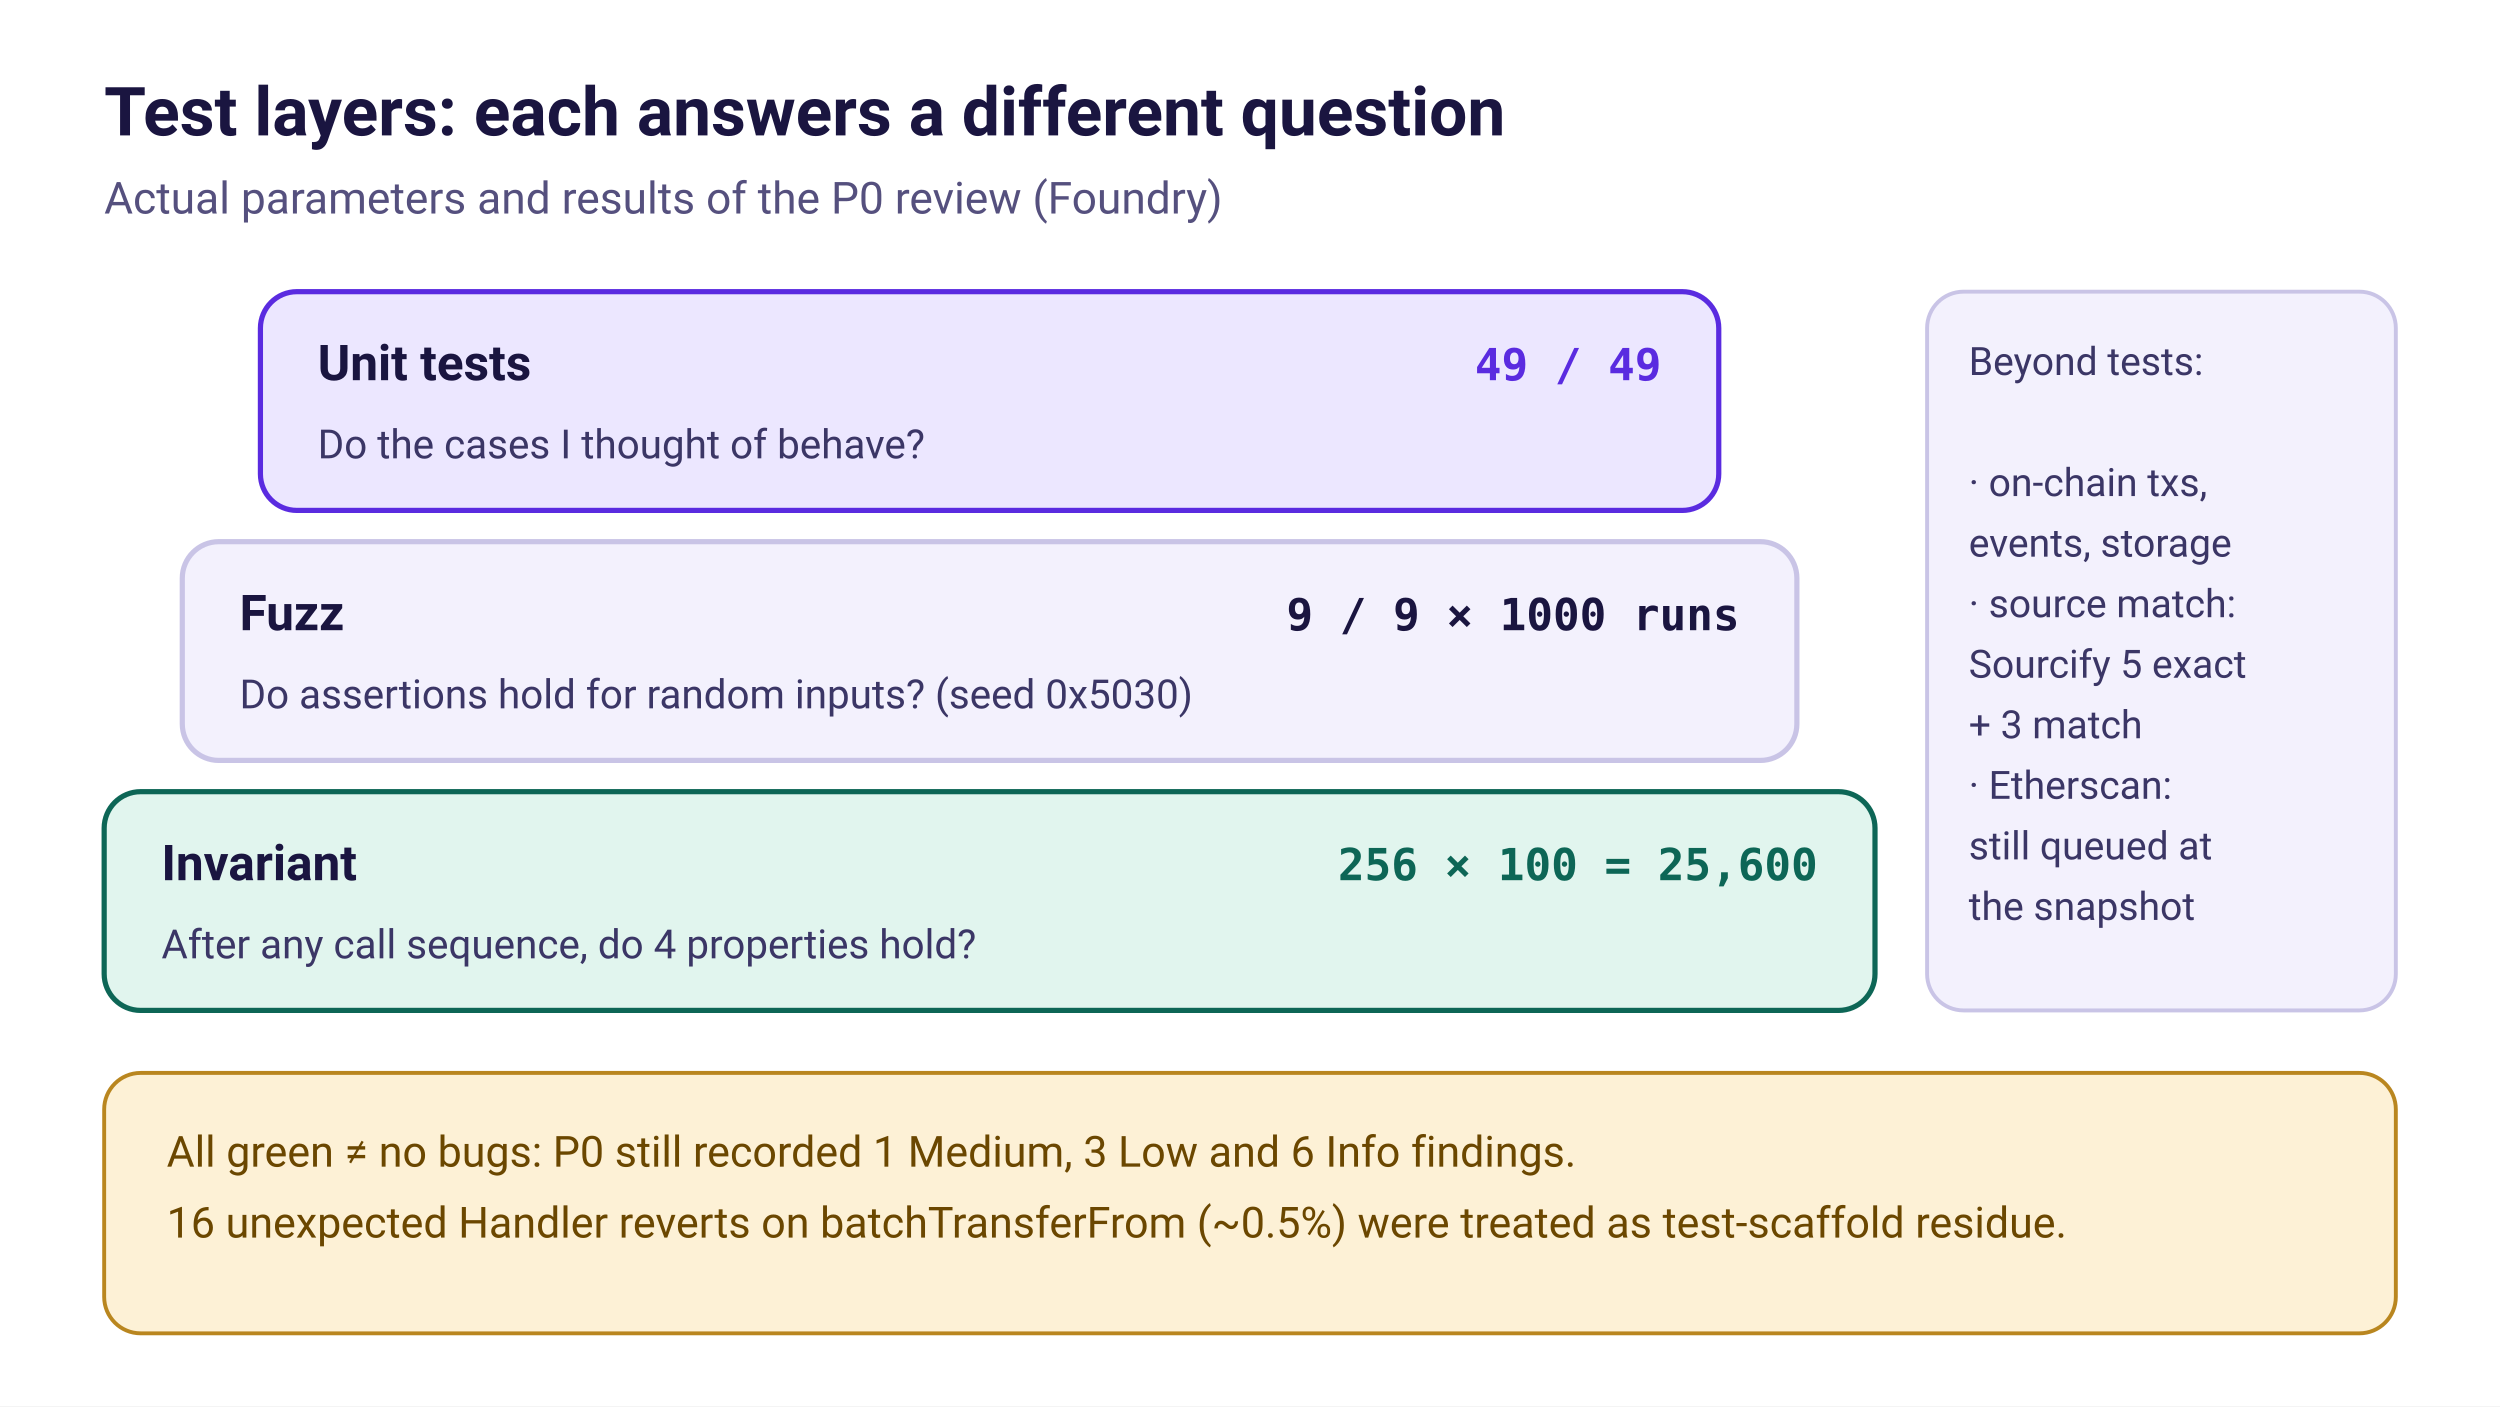
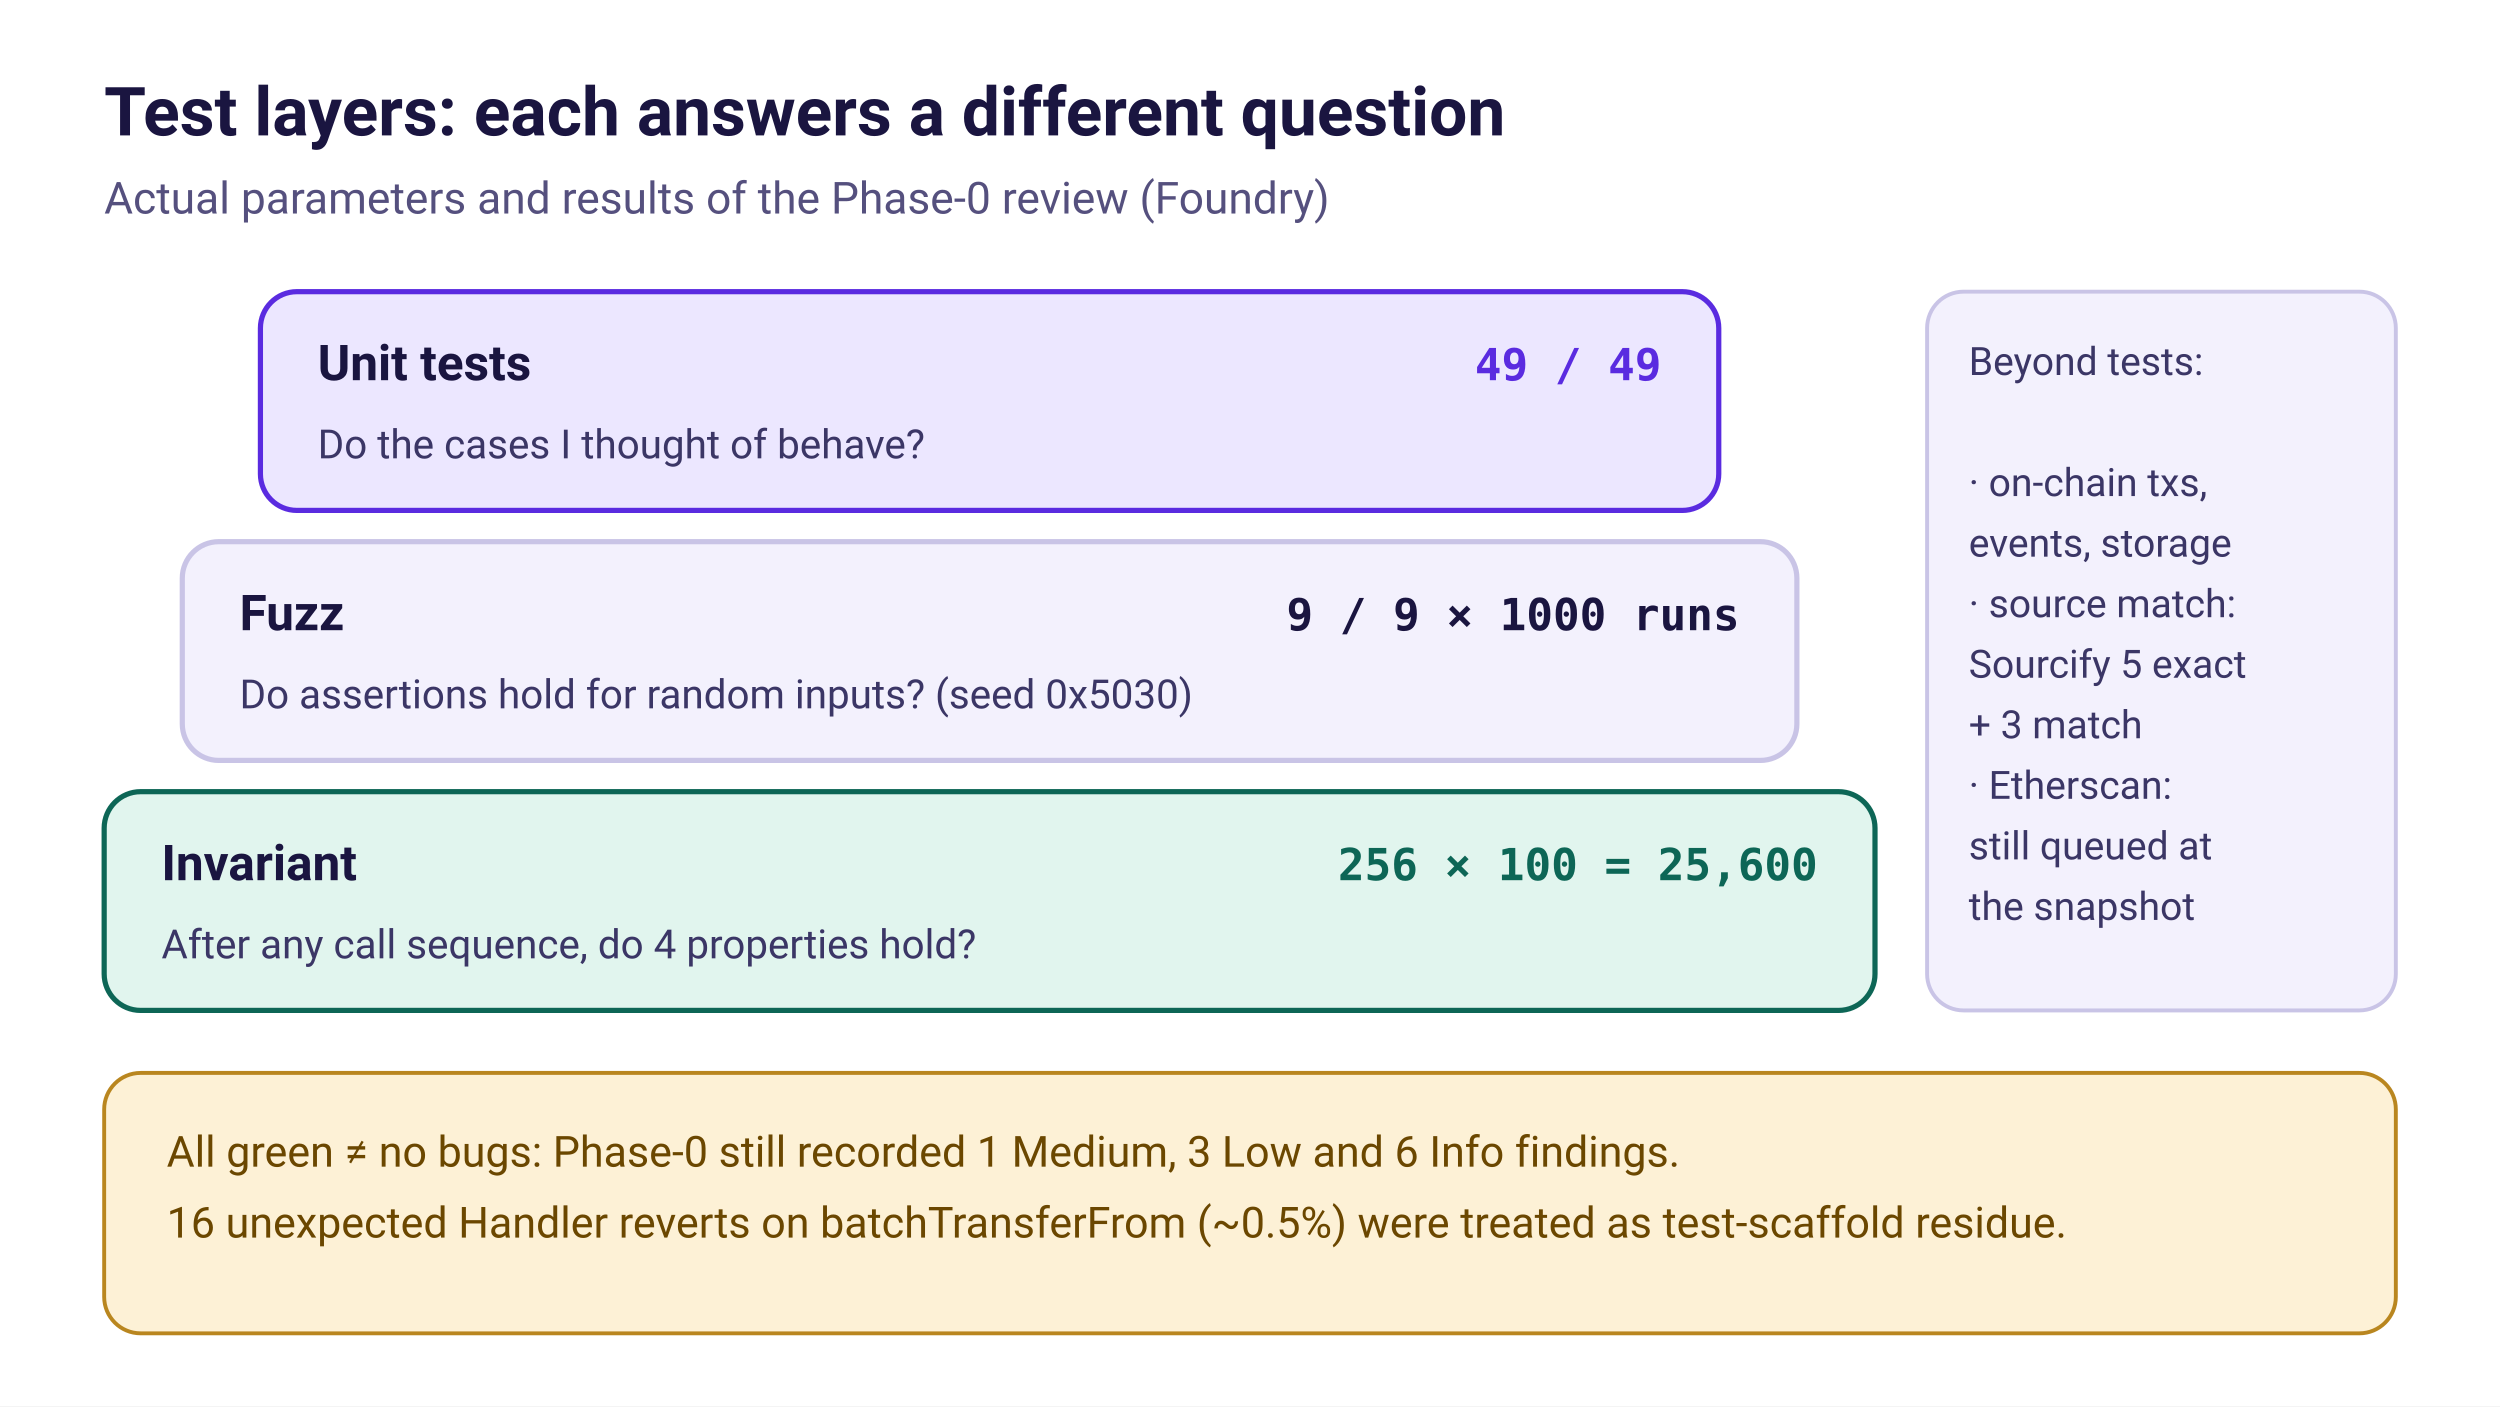
<svg xmlns="http://www.w3.org/2000/svg" viewBox="0 0 960 540" width="960" height="540" role="img" aria-labelledby="t d" lang="en">
  <defs>
    <marker id="a-ink" viewBox="0 0 10 10" refX="9" refY="5" markerWidth="7" markerHeight="7" orient="auto-start-reverse">
      <path d="M0 0L10 5L0 10z" fill="#3b3666" />
    </marker>
    <marker id="a-brand" viewBox="0 0 10 10" refX="9" refY="5" markerWidth="7" markerHeight="7" orient="auto-start-reverse">
      <path d="M0 0L10 5L0 10z" fill="#5a2be0" />
    </marker>
    <marker id="a-teal" viewBox="0 0 10 10" refX="9" refY="5" markerWidth="7" markerHeight="7" orient="auto-start-reverse">
      <path d="M0 0L10 5L0 10z" fill="#0d6656" />
    </marker>
    <marker id="a-grey" viewBox="0 0 10 10" refX="9" refY="5" markerWidth="7" markerHeight="7" orient="auto-start-reverse">
      <path d="M0 0L10 5L0 10z" fill="#77729f" />
    </marker>
  </defs>
  <rect width="960" height="540" fill="#ffffff" />
  <text x="40" y="52" font-family="system-ui, -apple-system, 'Segoe UI', Roboto, 'PingFang SC', 'Hiragino Sans GB', 'Noto Sans CJK SC', 'Noto Sans SC', 'Microsoft YaHei', Arial, sans-serif" font-size="26" font-weight="700" fill="#1a1540" text-anchor="start">Test layers: each answers a different question</text>
-   <text x="40" y="82" font-family="system-ui, -apple-system, 'Segoe UI', Roboto, 'PingFang SC', 'Hiragino Sans GB', 'Noto Sans CJK SC', 'Noto Sans SC', 'Microsoft YaHei', Arial, sans-serif" font-size="17" font-weight="400" fill="#55507e" text-anchor="start">Actual parameters and results of the P0 review (Foundry)</text>
+   <text x="40" y="82" font-family="system-ui, -apple-system, 'Segoe UI', Roboto, 'PingFang SC', 'Hiragino Sans GB', 'Noto Sans CJK SC', 'Noto Sans SC', 'Microsoft YaHei', Arial, sans-serif" font-size="17" font-weight="400" fill="#55507e" text-anchor="start">Actual parameters and results of the Phase-0 review (Foundry)</text>
  <rect x="100" y="112" width="560" height="84" rx="14" fill="#ece7ff" stroke="#5a2be0" stroke-width="2" />
  <text x="122" y="146" font-family="system-ui, -apple-system, 'Segoe UI', Roboto, 'PingFang SC', 'Hiragino Sans GB', 'Noto Sans CJK SC', 'Noto Sans SC', 'Microsoft YaHei', Arial, sans-serif" font-size="19" font-weight="700" fill="#1a1540" text-anchor="start">Unit tests</text>
  <text x="638" y="146" font-family="ui-monospace, 'SFMono-Regular', Menlo, Consolas, monospace" font-size="17" font-weight="700" fill="#5a2be0" text-anchor="end">49 / 49</text>
  <text x="122" y="176" font-family="system-ui, -apple-system, 'Segoe UI', Roboto, 'PingFang SC', 'Hiragino Sans GB', 'Noto Sans CJK SC', 'Noto Sans SC', 'Microsoft YaHei', Arial, sans-serif" font-size="15.5" font-weight="400" fill="#3b3666" text-anchor="start">Do the cases I thought of behave?</text>
  <rect x="70" y="208" width="620" height="84" rx="14" fill="#f3f1fd" stroke="#c9c4e6" stroke-width="2" />
  <text x="92" y="242" font-family="system-ui, -apple-system, 'Segoe UI', Roboto, 'PingFang SC', 'Hiragino Sans GB', 'Noto Sans CJK SC', 'Noto Sans SC', 'Microsoft YaHei', Arial, sans-serif" font-size="19" font-weight="700" fill="#1a1540" text-anchor="start">Fuzz</text>
  <text x="668" y="242" font-family="ui-monospace, 'SFMono-Regular', Menlo, Consolas, monospace" font-size="17" font-weight="700" fill="#1a1540" text-anchor="end">9 / 9 × 1000 runs</text>
  <text x="92" y="272" font-family="system-ui, -apple-system, 'Segoe UI', Roboto, 'PingFang SC', 'Hiragino Sans GB', 'Noto Sans CJK SC', 'Noto Sans SC', 'Microsoft YaHei', Arial, sans-serif" font-size="15.5" font-weight="400" fill="#3b3666" text-anchor="start">Do assertions hold for random inputs? (seed 0x5030)</text>
  <rect x="40" y="304" width="680" height="84" rx="14" fill="#e1f5ee" stroke="#0d6656" stroke-width="2" />
  <text x="62" y="338" font-family="system-ui, -apple-system, 'Segoe UI', Roboto, 'PingFang SC', 'Hiragino Sans GB', 'Noto Sans CJK SC', 'Noto Sans SC', 'Microsoft YaHei', Arial, sans-serif" font-size="19" font-weight="700" fill="#1a1540" text-anchor="start">Invariant</text>
  <text x="698" y="338" font-family="ui-monospace, 'SFMono-Regular', Menlo, Consolas, monospace" font-size="17" font-weight="700" fill="#0d6656" text-anchor="end">256 × 100 = 25,600</text>
  <text x="62" y="368" font-family="system-ui, -apple-system, 'Segoe UI', Roboto, 'PingFang SC', 'Hiragino Sans GB', 'Noto Sans CJK SC', 'Noto Sans SC', 'Microsoft YaHei', Arial, sans-serif" font-size="15.5" font-weight="400" fill="#3b3666" text-anchor="start">After any call sequence, do 4 properties hold?</text>
  <rect x="740" y="112" width="180" height="276" rx="14" fill="#f3f1fd" stroke="#c9c4e6" stroke-width="1.5" />
  <text x="756" y="144.0" font-family="system-ui, -apple-system, 'Segoe UI', Roboto, 'PingFang SC', 'Hiragino Sans GB', 'Noto Sans CJK SC', 'Noto Sans SC', 'Microsoft YaHei', Arial, sans-serif" font-size="15" font-weight="400" fill="#3b3666" text-anchor="start">Beyond tests:</text>
  <text x="756" y="167.25" font-family="system-ui, -apple-system, 'Segoe UI', Roboto, 'PingFang SC', 'Hiragino Sans GB', 'Noto Sans CJK SC', 'Noto Sans SC', 'Microsoft YaHei', Arial, sans-serif" font-size="15" font-weight="400" fill="#3b3666" text-anchor="start" />
  <text x="756" y="190.5" font-family="system-ui, -apple-system, 'Segoe UI', Roboto, 'PingFang SC', 'Hiragino Sans GB', 'Noto Sans CJK SC', 'Noto Sans SC', 'Microsoft YaHei', Arial, sans-serif" font-size="15" font-weight="400" fill="#3b3666" text-anchor="start">· on-chain txs,</text>
  <text x="756" y="213.75" font-family="system-ui, -apple-system, 'Segoe UI', Roboto, 'PingFang SC', 'Hiragino Sans GB', 'Noto Sans CJK SC', 'Noto Sans SC', 'Microsoft YaHei', Arial, sans-serif" font-size="15" font-weight="400" fill="#3b3666" text-anchor="start">  events, storage</text>
  <text x="756" y="237.0" font-family="system-ui, -apple-system, 'Segoe UI', Roboto, 'PingFang SC', 'Hiragino Sans GB', 'Noto Sans CJK SC', 'Noto Sans SC', 'Microsoft YaHei', Arial, sans-serif" font-size="15" font-weight="400" fill="#3b3666" text-anchor="start">· source match:</text>
  <text x="756" y="260.25" font-family="system-ui, -apple-system, 'Segoe UI', Roboto, 'PingFang SC', 'Hiragino Sans GB', 'Noto Sans CJK SC', 'Noto Sans SC', 'Microsoft YaHei', Arial, sans-serif" font-size="15" font-weight="400" fill="#3b3666" text-anchor="start">  Sourcify 5 exact</text>
  <text x="756" y="283.5" font-family="system-ui, -apple-system, 'Segoe UI', Roboto, 'PingFang SC', 'Hiragino Sans GB', 'Noto Sans CJK SC', 'Noto Sans SC', 'Microsoft YaHei', Arial, sans-serif" font-size="15" font-weight="400" fill="#3b3666" text-anchor="start">  + 3 match</text>
  <text x="756" y="306.75" font-family="system-ui, -apple-system, 'Segoe UI', Roboto, 'PingFang SC', 'Hiragino Sans GB', 'Noto Sans CJK SC', 'Noto Sans SC', 'Microsoft YaHei', Arial, sans-serif" font-size="15" font-weight="400" fill="#3b3666" text-anchor="start">· Etherscan:</text>
  <text x="756" y="330.0" font-family="system-ui, -apple-system, 'Segoe UI', Roboto, 'PingFang SC', 'Hiragino Sans GB', 'Noto Sans CJK SC', 'Noto Sans SC', 'Microsoft YaHei', Arial, sans-serif" font-size="15" font-weight="400" fill="#3b3666" text-anchor="start">  still queued at</text>
  <text x="756" y="353.25" font-family="system-ui, -apple-system, 'Segoe UI', Roboto, 'PingFang SC', 'Hiragino Sans GB', 'Noto Sans CJK SC', 'Noto Sans SC', 'Microsoft YaHei', Arial, sans-serif" font-size="15" font-weight="400" fill="#3b3666" text-anchor="start">  the snapshot</text>
  <rect x="40" y="412" width="880" height="100" rx="14" fill="#fdf1d6" stroke="#b9861f" stroke-width="1.5" />
-   <text x="64" y="448.0" font-family="system-ui, -apple-system, 'Segoe UI', Roboto, 'PingFang SC', 'Hiragino Sans GB', 'Noto Sans CJK SC', 'Noto Sans SC', 'Microsoft YaHei', Arial, sans-serif" font-size="16.5" font-weight="400" fill="#6b4700" text-anchor="start">All green ≠ no bugs: P0 still recorded 1 Medium, 3 Low and 6 Info findings.</text>
+   <text x="64" y="448.0" font-family="system-ui, -apple-system, 'Segoe UI', Roboto, 'PingFang SC', 'Hiragino Sans GB', 'Noto Sans CJK SC', 'Noto Sans SC', 'Microsoft YaHei', Arial, sans-serif" font-size="16.5" font-weight="400" fill="#6b4700" text-anchor="start">All green ≠ no bugs: Phase-0 still recorded 1 Medium, 3 Low and 6 Info findings.</text>
  <text x="64" y="475.225" font-family="system-ui, -apple-system, 'Segoe UI', Roboto, 'PingFang SC', 'Hiragino Sans GB', 'Noto Sans CJK SC', 'Noto Sans SC', 'Microsoft YaHei', Arial, sans-serif" font-size="16.5" font-weight="400" fill="#6b4700" text-anchor="start">16 unexpected Handler reverts on batchTransferFrom (~0.5%) were treated as test-scaffold residue.</text>
</svg>
